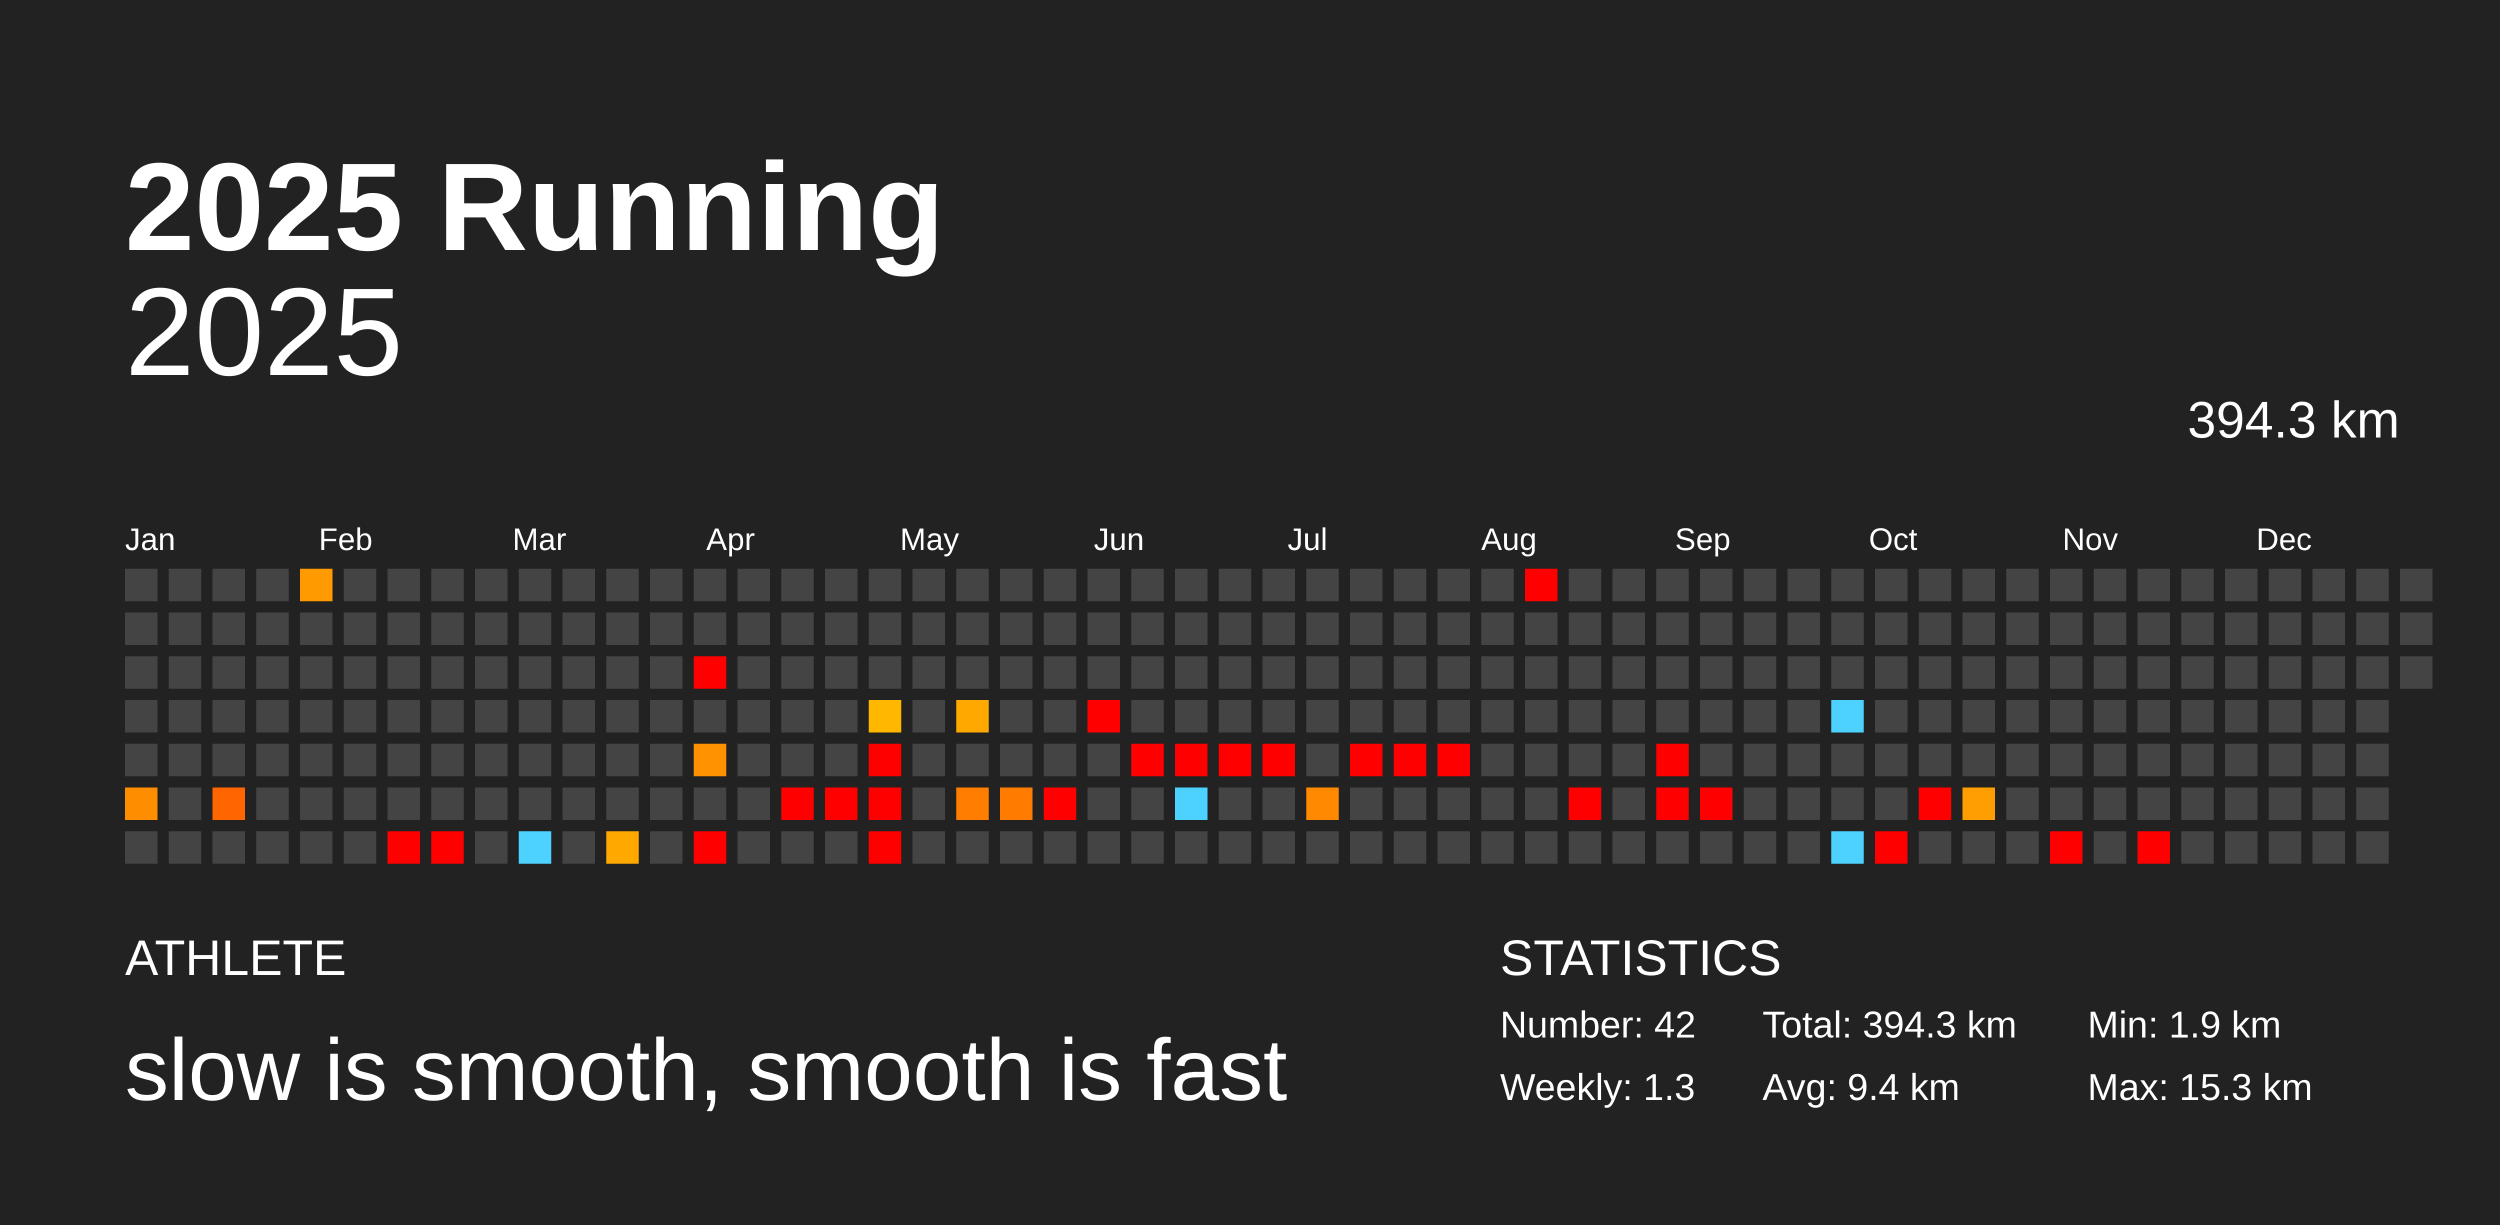
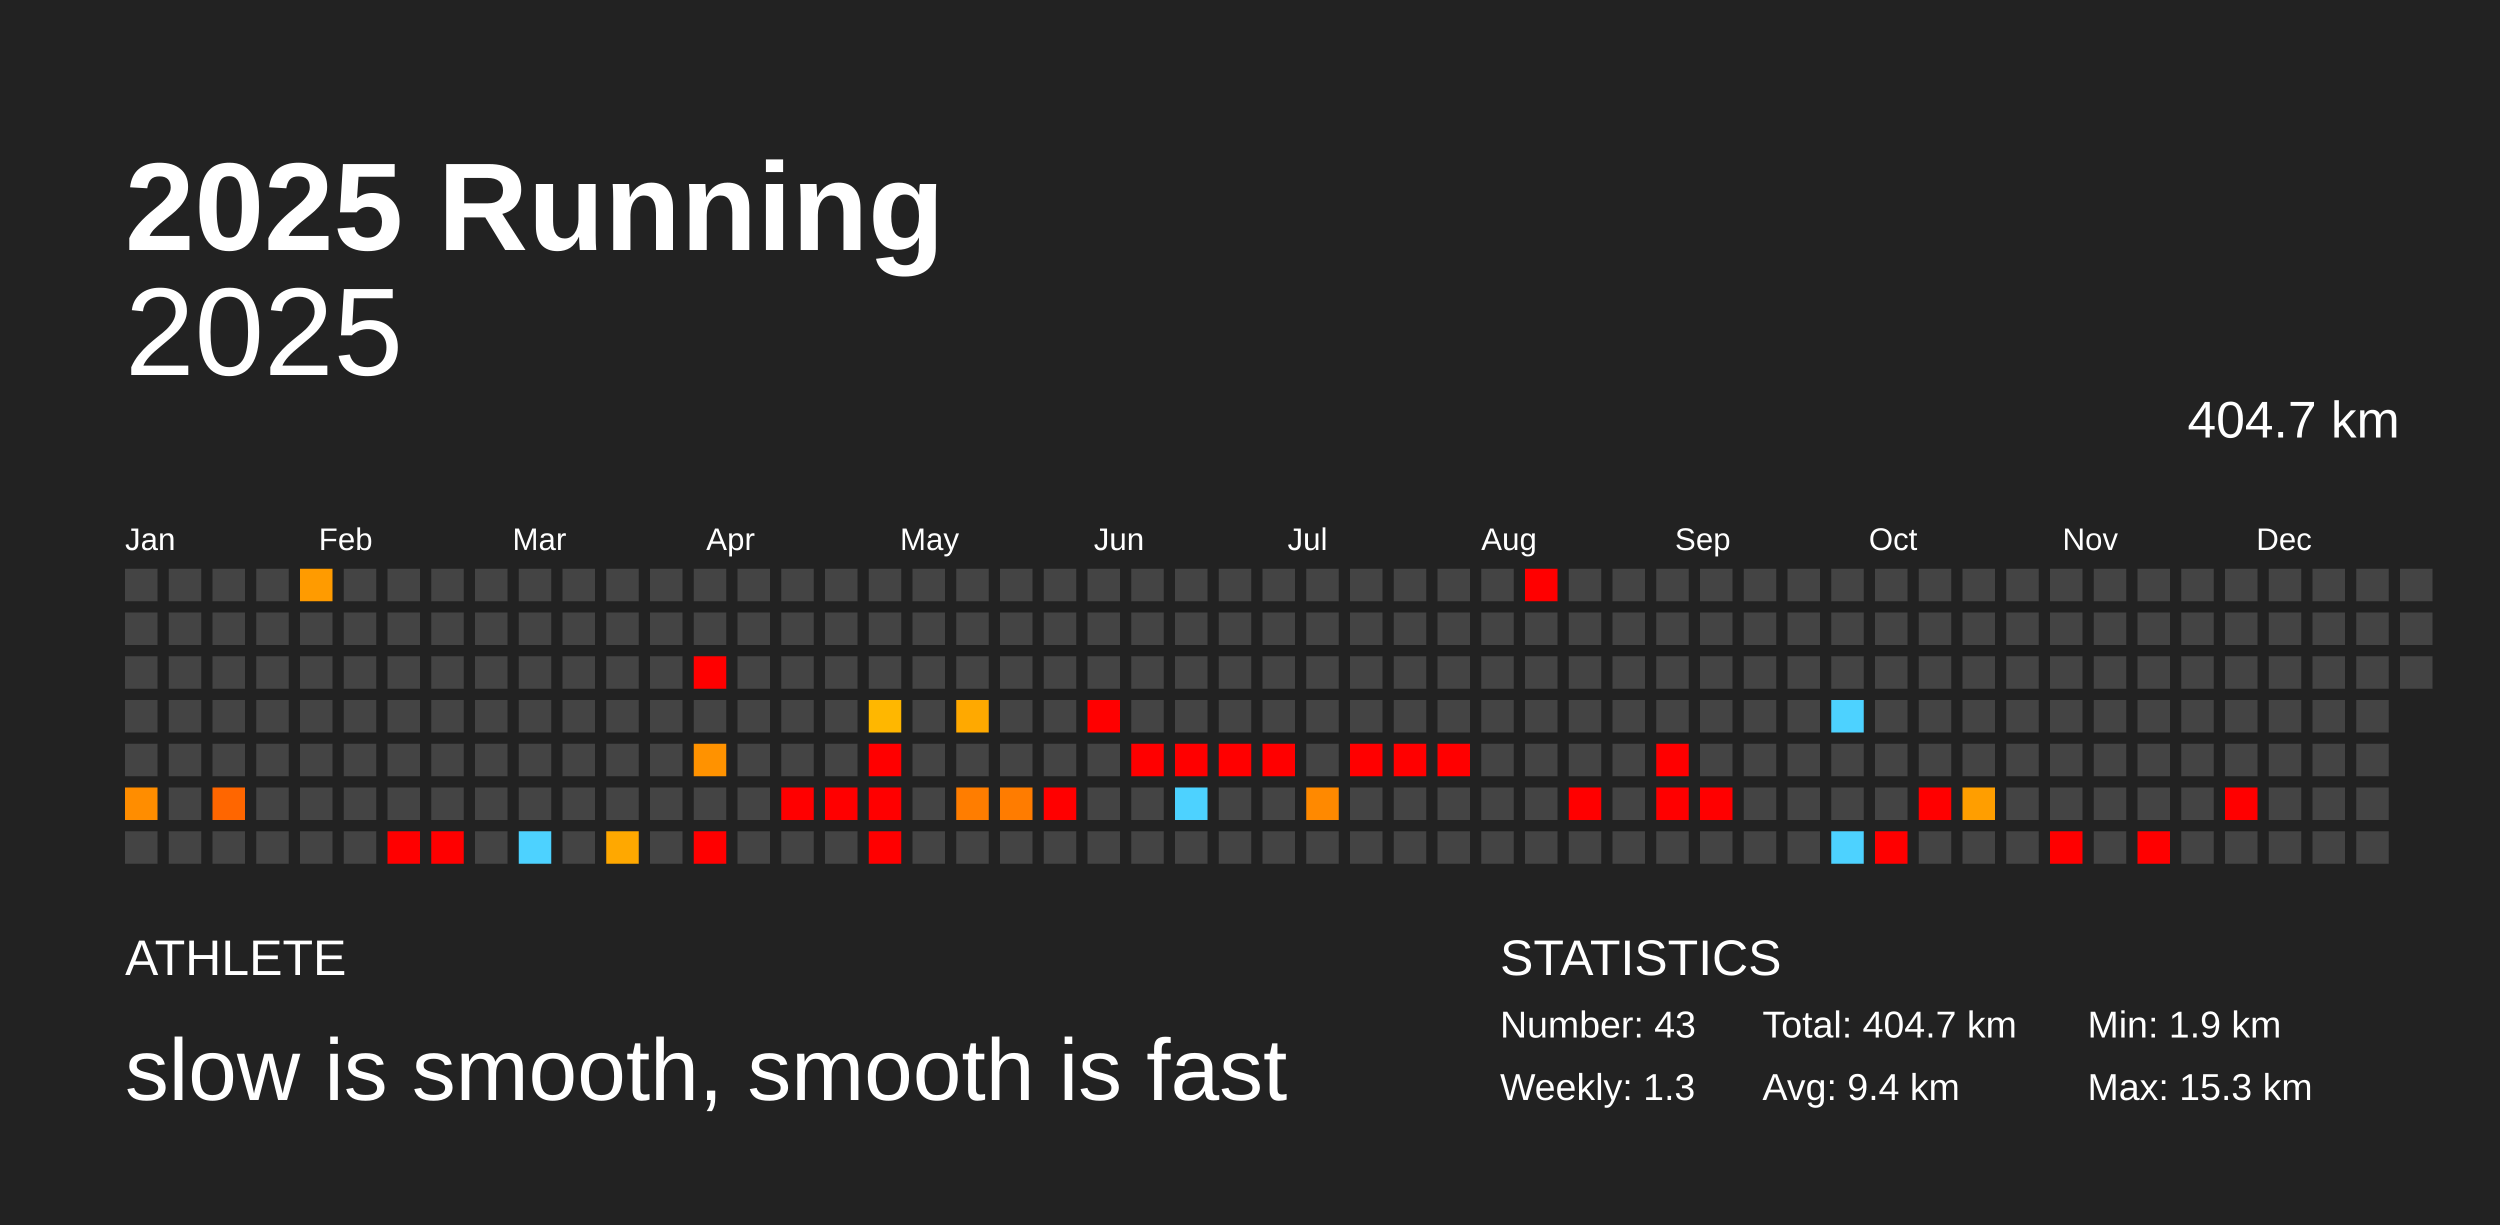
<svg xmlns="http://www.w3.org/2000/svg" baseProfile="full" height="98mm" version="1.1" viewBox="0,0,200,98" width="200mm">
  <defs />
  <rect fill="#222222" height="98" width="200" x="0" y="0" />
  <text fill="#FFFFFF" style="font-size:10px; font-family:Arial; font-weight:bold;" x="10" y="20">2025 Running</text>
  <text fill="#FFFFFF" style="font-size:4px; font-family:Arial" x="10" y="78">ATHLETE</text>
  <text fill="#FFFFFF" style="font-size:7px; font-family:Arial" x="10" y="88">slow is smooth, smooth is fast</text>
  <text fill="#FFFFFF" style="font-size:4px; font-family:Arial" x="120" y="78">STATISTICS</text>
-   <text fill="#FFFFFF" style="font-size:3px; font-family:Arial" x="120" y="83">Number: 42</text>
+   <text fill="#FFFFFF" style="font-size:3px; font-family:Arial" x="120" y="83">Number: 43</text>
  <text fill="#FFFFFF" style="font-size:3px; font-family:Arial" x="120" y="88">Weekly: 1.3</text>
-   <text fill="#FFFFFF" style="font-size:3px; font-family:Arial" x="141" y="83">Total: 394.3 km</text>
+   <text fill="#FFFFFF" style="font-size:3px; font-family:Arial" x="141" y="83">Total: 404.7 km</text>
  <text fill="#FFFFFF" style="font-size:3px; font-family:Arial" x="141" y="88">Avg: 9.4 km</text>
  <text fill="#FFFFFF" style="font-size:3px; font-family:Arial" x="167" y="83">Min: 1.9 km</text>
  <text fill="#FFFFFF" style="font-size:3px; font-family:Arial" x="167" y="88">Max: 15.3 km</text>
  <text alignment-baseline="hanging" fill="#FFFFFF" style="font-size:10.0px; font-family:Arial;" x="10" y="30">2025</text>
-   <text alignment-baseline="hanging" fill="#FFFFFF" style="font-size:4.125px; font-family:Arial;" x="175" y="35">394.3 km</text>
+   <text alignment-baseline="hanging" fill="#FFFFFF" style="font-size:4.125px; font-family:Arial;" x="175" y="35">404.7 km</text>
  <text fill="#FFFFFF" style="font-size:2.5px; font-family:Arial" x="10.0" y="44">Jan</text>
  <text fill="#FFFFFF" style="font-size:2.5px; font-family:Arial" x="25.5" y="44">Feb</text>
  <text fill="#FFFFFF" style="font-size:2.5px; font-family:Arial" x="41.0" y="44">Mar</text>
  <text fill="#FFFFFF" style="font-size:2.5px; font-family:Arial" x="56.5" y="44">Apr</text>
  <text fill="#FFFFFF" style="font-size:2.5px; font-family:Arial" x="72.0" y="44">May</text>
  <text fill="#FFFFFF" style="font-size:2.5px; font-family:Arial" x="87.5" y="44">Jun</text>
  <text fill="#FFFFFF" style="font-size:2.5px; font-family:Arial" x="103.0" y="44">Jul</text>
  <text fill="#FFFFFF" style="font-size:2.5px; font-family:Arial" x="118.5" y="44">Aug</text>
  <text fill="#FFFFFF" style="font-size:2.5px; font-family:Arial" x="134.0" y="44">Sep</text>
  <text fill="#FFFFFF" style="font-size:2.5px; font-family:Arial" x="149.5" y="44">Oct</text>
  <text fill="#FFFFFF" style="font-size:2.5px; font-family:Arial" x="165.0" y="44">Nov</text>
  <text fill="#FFFFFF" style="font-size:2.5px; font-family:Arial" x="180.5" y="44">Dec</text>
  <rect fill="#444444" height="2.6" width="2.6" x="10.0" y="45.5" />
  <rect fill="#444444" height="2.6" width="2.6" x="10.0" y="49.0" />
  <rect fill="#444444" height="2.6" width="2.6" x="10.0" y="52.5" />
  <rect fill="#444444" height="2.6" width="2.6" x="10.0" y="56.0" />
  <rect fill="#444444" height="2.6" width="2.6" x="10.0" y="59.5" />
  <rect fill="#ff8d00" height="2.6" width="2.6" x="10.0" y="63.0" />
  <rect fill="#444444" height="2.6" width="2.6" x="10.0" y="66.5" />
  <rect fill="#444444" height="2.6" width="2.6" x="13.5" y="45.5" />
  <rect fill="#444444" height="2.6" width="2.6" x="13.5" y="49.0" />
  <rect fill="#444444" height="2.6" width="2.6" x="13.5" y="52.5" />
  <rect fill="#444444" height="2.6" width="2.6" x="13.5" y="56.0" />
  <rect fill="#444444" height="2.6" width="2.6" x="13.5" y="59.5" />
  <rect fill="#444444" height="2.6" width="2.6" x="13.5" y="63.0" />
  <rect fill="#444444" height="2.6" width="2.6" x="13.5" y="66.5" />
  <rect fill="#444444" height="2.6" width="2.6" x="17.0" y="45.5" />
  <rect fill="#444444" height="2.6" width="2.6" x="17.0" y="49.0" />
  <rect fill="#444444" height="2.6" width="2.6" x="17.0" y="52.5" />
  <rect fill="#444444" height="2.6" width="2.6" x="17.0" y="56.0" />
  <rect fill="#444444" height="2.6" width="2.6" x="17.0" y="59.5" />
  <rect fill="#ff6600" height="2.6" width="2.6" x="17.0" y="63.0" />
  <rect fill="#444444" height="2.6" width="2.6" x="17.0" y="66.5" />
  <rect fill="#444444" height="2.6" width="2.6" x="20.5" y="45.5" />
  <rect fill="#444444" height="2.6" width="2.6" x="20.5" y="49.0" />
  <rect fill="#444444" height="2.6" width="2.6" x="20.5" y="52.5" />
  <rect fill="#444444" height="2.6" width="2.6" x="20.5" y="56.0" />
  <rect fill="#444444" height="2.6" width="2.6" x="20.5" y="59.5" />
  <rect fill="#444444" height="2.6" width="2.6" x="20.5" y="63.0" />
  <rect fill="#444444" height="2.6" width="2.6" x="20.5" y="66.5" />
  <rect fill="#ff9b00" height="2.6" width="2.6" x="24.0" y="45.5" />
  <rect fill="#444444" height="2.6" width="2.6" x="24.0" y="49.0" />
  <rect fill="#444444" height="2.6" width="2.6" x="24.0" y="52.5" />
  <rect fill="#444444" height="2.6" width="2.6" x="24.0" y="56.0" />
  <rect fill="#444444" height="2.6" width="2.6" x="24.0" y="59.5" />
  <rect fill="#444444" height="2.6" width="2.6" x="24.0" y="63.0" />
  <rect fill="#444444" height="2.6" width="2.6" x="24.0" y="66.5" />
  <rect fill="#444444" height="2.6" width="2.6" x="27.5" y="45.5" />
  <rect fill="#444444" height="2.6" width="2.6" x="27.5" y="49.0" />
  <rect fill="#444444" height="2.6" width="2.6" x="27.5" y="52.5" />
  <rect fill="#444444" height="2.6" width="2.6" x="27.5" y="56.0" />
  <rect fill="#444444" height="2.6" width="2.6" x="27.5" y="59.5" />
  <rect fill="#444444" height="2.6" width="2.6" x="27.5" y="63.0" />
  <rect fill="#444444" height="2.6" width="2.6" x="27.5" y="66.5" />
  <rect fill="#444444" height="2.6" width="2.6" x="31.0" y="45.5" />
  <rect fill="#444444" height="2.6" width="2.6" x="31.0" y="49.0" />
  <rect fill="#444444" height="2.6" width="2.6" x="31.0" y="52.5" />
  <rect fill="#444444" height="2.6" width="2.6" x="31.0" y="56.0" />
  <rect fill="#444444" height="2.6" width="2.6" x="31.0" y="59.5" />
  <rect fill="#444444" height="2.6" width="2.6" x="31.0" y="63.0" />
  <rect fill="red" height="2.6" width="2.6" x="31.0" y="66.5" />
  <rect fill="#444444" height="2.6" width="2.6" x="34.5" y="45.5" />
  <rect fill="#444444" height="2.6" width="2.6" x="34.5" y="49.0" />
  <rect fill="#444444" height="2.6" width="2.6" x="34.5" y="52.5" />
  <rect fill="#444444" height="2.6" width="2.6" x="34.5" y="56.0" />
  <rect fill="#444444" height="2.6" width="2.6" x="34.5" y="59.5" />
  <rect fill="#444444" height="2.6" width="2.6" x="34.5" y="63.0" />
  <rect fill="red" height="2.6" width="2.6" x="34.5" y="66.5" />
  <rect fill="#444444" height="2.6" width="2.6" x="38.0" y="45.5" />
  <rect fill="#444444" height="2.6" width="2.6" x="38.0" y="49.0" />
  <rect fill="#444444" height="2.6" width="2.6" x="38.0" y="52.5" />
  <rect fill="#444444" height="2.6" width="2.6" x="38.0" y="56.0" />
  <rect fill="#444444" height="2.6" width="2.6" x="38.0" y="59.5" />
  <rect fill="#444444" height="2.6" width="2.6" x="38.0" y="63.0" />
  <rect fill="#444444" height="2.6" width="2.6" x="38.0" y="66.5" />
  <rect fill="#444444" height="2.6" width="2.6" x="41.5" y="45.5" />
  <rect fill="#444444" height="2.6" width="2.6" x="41.5" y="49.0" />
  <rect fill="#444444" height="2.6" width="2.6" x="41.5" y="52.5" />
  <rect fill="#444444" height="2.6" width="2.6" x="41.5" y="56.0" />
  <rect fill="#444444" height="2.6" width="2.6" x="41.5" y="59.5" />
  <rect fill="#444444" height="2.6" width="2.6" x="41.5" y="63.0" />
  <rect fill="#4dd2ff" height="2.6" width="2.6" x="41.5" y="66.5" />
  <rect fill="#444444" height="2.6" width="2.6" x="45.0" y="45.5" />
  <rect fill="#444444" height="2.6" width="2.6" x="45.0" y="49.0" />
  <rect fill="#444444" height="2.6" width="2.6" x="45.0" y="52.5" />
  <rect fill="#444444" height="2.6" width="2.6" x="45.0" y="56.0" />
  <rect fill="#444444" height="2.6" width="2.6" x="45.0" y="59.5" />
  <rect fill="#444444" height="2.6" width="2.6" x="45.0" y="63.0" />
  <rect fill="#444444" height="2.6" width="2.6" x="45.0" y="66.5" />
  <rect fill="#444444" height="2.6" width="2.6" x="48.5" y="45.5" />
  <rect fill="#444444" height="2.6" width="2.6" x="48.5" y="49.0" />
  <rect fill="#444444" height="2.6" width="2.6" x="48.5" y="52.5" />
  <rect fill="#444444" height="2.6" width="2.6" x="48.5" y="56.0" />
  <rect fill="#444444" height="2.6" width="2.6" x="48.5" y="59.5" />
  <rect fill="#444444" height="2.6" width="2.6" x="48.5" y="63.0" />
  <rect fill="#ffa800" height="2.6" width="2.6" x="48.5" y="66.5" />
  <rect fill="#444444" height="2.6" width="2.6" x="52.0" y="45.5" />
  <rect fill="#444444" height="2.6" width="2.6" x="52.0" y="49.0" />
  <rect fill="#444444" height="2.6" width="2.6" x="52.0" y="52.5" />
  <rect fill="#444444" height="2.6" width="2.6" x="52.0" y="56.0" />
  <rect fill="#444444" height="2.6" width="2.6" x="52.0" y="59.5" />
  <rect fill="#444444" height="2.6" width="2.6" x="52.0" y="63.0" />
  <rect fill="#444444" height="2.6" width="2.6" x="52.0" y="66.5" />
  <rect fill="#444444" height="2.6" width="2.6" x="55.5" y="45.5" />
  <rect fill="#444444" height="2.6" width="2.6" x="55.5" y="49.0" />
  <rect fill="red" height="2.6" width="2.6" x="55.5" y="52.5" />
  <rect fill="#444444" height="2.6" width="2.6" x="55.5" y="56.0" />
  <rect fill="#ff9200" height="2.6" width="2.6" x="55.5" y="59.5" />
  <rect fill="#444444" height="2.6" width="2.6" x="55.5" y="63.0" />
  <rect fill="red" height="2.6" width="2.6" x="55.5" y="66.5" />
  <rect fill="#444444" height="2.6" width="2.6" x="59.0" y="45.5" />
  <rect fill="#444444" height="2.6" width="2.6" x="59.0" y="49.0" />
  <rect fill="#444444" height="2.6" width="2.6" x="59.0" y="52.5" />
  <rect fill="#444444" height="2.6" width="2.6" x="59.0" y="56.0" />
  <rect fill="#444444" height="2.6" width="2.6" x="59.0" y="59.5" />
  <rect fill="#444444" height="2.6" width="2.6" x="59.0" y="63.0" />
  <rect fill="#444444" height="2.6" width="2.6" x="59.0" y="66.5" />
  <rect fill="#444444" height="2.6" width="2.6" x="62.5" y="45.5" />
  <rect fill="#444444" height="2.6" width="2.6" x="62.5" y="49.0" />
  <rect fill="#444444" height="2.6" width="2.6" x="62.5" y="52.5" />
  <rect fill="#444444" height="2.6" width="2.6" x="62.5" y="56.0" />
  <rect fill="#444444" height="2.6" width="2.6" x="62.5" y="59.5" />
  <rect fill="red" height="2.6" width="2.6" x="62.5" y="63.0" />
  <rect fill="#444444" height="2.6" width="2.6" x="62.5" y="66.5" />
  <rect fill="#444444" height="2.6" width="2.6" x="66.0" y="45.5" />
  <rect fill="#444444" height="2.6" width="2.6" x="66.0" y="49.0" />
  <rect fill="#444444" height="2.6" width="2.6" x="66.0" y="52.5" />
  <rect fill="#444444" height="2.6" width="2.6" x="66.0" y="56.0" />
  <rect fill="#444444" height="2.6" width="2.6" x="66.0" y="59.5" />
  <rect fill="red" height="2.6" width="2.6" x="66.0" y="63.0" />
  <rect fill="#444444" height="2.6" width="2.6" x="66.0" y="66.5" />
  <rect fill="#444444" height="2.6" width="2.6" x="69.5" y="45.5" />
  <rect fill="#444444" height="2.6" width="2.6" x="69.5" y="49.0" />
  <rect fill="#444444" height="2.6" width="2.6" x="69.5" y="52.5" />
  <rect fill="#ffb700" height="2.6" width="2.6" x="69.5" y="56.0" />
  <rect fill="red" height="2.6" width="2.6" x="69.5" y="59.5" />
  <rect fill="red" height="2.6" width="2.6" x="69.5" y="63.0" />
  <rect fill="red" height="2.6" width="2.6" x="69.5" y="66.5" />
  <rect fill="#444444" height="2.6" width="2.6" x="73.0" y="45.5" />
  <rect fill="#444444" height="2.6" width="2.6" x="73.0" y="49.0" />
  <rect fill="#444444" height="2.6" width="2.6" x="73.0" y="52.5" />
  <rect fill="#444444" height="2.6" width="2.6" x="73.0" y="56.0" />
  <rect fill="#444444" height="2.6" width="2.6" x="73.0" y="59.5" />
  <rect fill="#444444" height="2.6" width="2.6" x="73.0" y="63.0" />
  <rect fill="#444444" height="2.6" width="2.6" x="73.0" y="66.5" />
  <rect fill="#444444" height="2.6" width="2.6" x="76.5" y="45.5" />
  <rect fill="#444444" height="2.6" width="2.6" x="76.5" y="49.0" />
  <rect fill="#444444" height="2.6" width="2.6" x="76.5" y="52.5" />
  <rect fill="#ffa900" height="2.6" width="2.6" x="76.5" y="56.0" />
  <rect fill="#444444" height="2.6" width="2.6" x="76.5" y="59.5" />
  <rect fill="#ff7d00" height="2.6" width="2.6" x="76.5" y="63.0" />
  <rect fill="#444444" height="2.6" width="2.6" x="76.5" y="66.5" />
  <rect fill="#444444" height="2.6" width="2.6" x="80.0" y="45.5" />
  <rect fill="#444444" height="2.6" width="2.6" x="80.0" y="49.0" />
  <rect fill="#444444" height="2.6" width="2.6" x="80.0" y="52.5" />
  <rect fill="#444444" height="2.6" width="2.6" x="80.0" y="56.0" />
  <rect fill="#444444" height="2.6" width="2.6" x="80.0" y="59.5" />
  <rect fill="#ff7c00" height="2.6" width="2.6" x="80.0" y="63.0" />
  <rect fill="#444444" height="2.6" width="2.6" x="80.0" y="66.5" />
  <rect fill="#444444" height="2.6" width="2.6" x="83.5" y="45.5" />
  <rect fill="#444444" height="2.6" width="2.6" x="83.5" y="49.0" />
  <rect fill="#444444" height="2.6" width="2.6" x="83.5" y="52.5" />
  <rect fill="#444444" height="2.6" width="2.6" x="83.5" y="56.0" />
  <rect fill="#444444" height="2.6" width="2.6" x="83.5" y="59.5" />
  <rect fill="red" height="2.6" width="2.6" x="83.5" y="63.0" />
  <rect fill="#444444" height="2.6" width="2.6" x="83.5" y="66.5" />
  <rect fill="#444444" height="2.6" width="2.6" x="87.0" y="45.5" />
  <rect fill="#444444" height="2.6" width="2.6" x="87.0" y="49.0" />
  <rect fill="#444444" height="2.6" width="2.6" x="87.0" y="52.5" />
  <rect fill="red" height="2.6" width="2.6" x="87.0" y="56.0" />
  <rect fill="#444444" height="2.6" width="2.6" x="87.0" y="59.5" />
  <rect fill="#444444" height="2.6" width="2.6" x="87.0" y="63.0" />
  <rect fill="#444444" height="2.6" width="2.6" x="87.0" y="66.5" />
  <rect fill="#444444" height="2.6" width="2.6" x="90.5" y="45.5" />
  <rect fill="#444444" height="2.6" width="2.6" x="90.5" y="49.0" />
  <rect fill="#444444" height="2.6" width="2.6" x="90.5" y="52.5" />
  <rect fill="#444444" height="2.6" width="2.6" x="90.5" y="56.0" />
  <rect fill="red" height="2.6" width="2.6" x="90.5" y="59.5" />
  <rect fill="#444444" height="2.6" width="2.6" x="90.5" y="63.0" />
  <rect fill="#444444" height="2.6" width="2.6" x="90.5" y="66.5" />
  <rect fill="#444444" height="2.6" width="2.6" x="94.0" y="45.5" />
  <rect fill="#444444" height="2.6" width="2.6" x="94.0" y="49.0" />
  <rect fill="#444444" height="2.6" width="2.6" x="94.0" y="52.5" />
  <rect fill="#444444" height="2.6" width="2.6" x="94.0" y="56.0" />
  <rect fill="red" height="2.6" width="2.6" x="94.0" y="59.5" />
  <rect fill="#4dd2ff" height="2.6" width="2.6" x="94.0" y="63.0" />
  <rect fill="#444444" height="2.6" width="2.6" x="94.0" y="66.5" />
  <rect fill="#444444" height="2.6" width="2.6" x="97.5" y="45.5" />
  <rect fill="#444444" height="2.6" width="2.6" x="97.5" y="49.0" />
  <rect fill="#444444" height="2.6" width="2.6" x="97.5" y="52.5" />
  <rect fill="#444444" height="2.6" width="2.6" x="97.5" y="56.0" />
  <rect fill="red" height="2.6" width="2.6" x="97.5" y="59.5" />
  <rect fill="#444444" height="2.6" width="2.6" x="97.5" y="63.0" />
  <rect fill="#444444" height="2.6" width="2.6" x="97.5" y="66.5" />
  <rect fill="#444444" height="2.6" width="2.6" x="101.0" y="45.5" />
  <rect fill="#444444" height="2.6" width="2.6" x="101.0" y="49.0" />
  <rect fill="#444444" height="2.6" width="2.6" x="101.0" y="52.5" />
  <rect fill="#444444" height="2.6" width="2.6" x="101.0" y="56.0" />
  <rect fill="red" height="2.6" width="2.6" x="101.0" y="59.5" />
  <rect fill="#444444" height="2.6" width="2.6" x="101.0" y="63.0" />
  <rect fill="#444444" height="2.6" width="2.6" x="101.0" y="66.5" />
  <rect fill="#444444" height="2.6" width="2.6" x="104.5" y="45.5" />
  <rect fill="#444444" height="2.6" width="2.6" x="104.5" y="49.0" />
  <rect fill="#444444" height="2.6" width="2.6" x="104.5" y="52.5" />
  <rect fill="#444444" height="2.6" width="2.6" x="104.5" y="56.0" />
  <rect fill="#444444" height="2.6" width="2.6" x="104.5" y="59.5" />
  <rect fill="#ff8900" height="2.6" width="2.6" x="104.5" y="63.0" />
  <rect fill="#444444" height="2.6" width="2.6" x="104.5" y="66.5" />
  <rect fill="#444444" height="2.6" width="2.6" x="108.0" y="45.5" />
  <rect fill="#444444" height="2.6" width="2.6" x="108.0" y="49.0" />
  <rect fill="#444444" height="2.6" width="2.6" x="108.0" y="52.5" />
  <rect fill="#444444" height="2.6" width="2.6" x="108.0" y="56.0" />
  <rect fill="red" height="2.6" width="2.6" x="108.0" y="59.5" />
  <rect fill="#444444" height="2.6" width="2.6" x="108.0" y="63.0" />
  <rect fill="#444444" height="2.6" width="2.6" x="108.0" y="66.5" />
  <rect fill="#444444" height="2.6" width="2.6" x="111.5" y="45.5" />
  <rect fill="#444444" height="2.6" width="2.6" x="111.5" y="49.0" />
  <rect fill="#444444" height="2.6" width="2.6" x="111.5" y="52.5" />
  <rect fill="#444444" height="2.6" width="2.6" x="111.5" y="56.0" />
  <rect fill="red" height="2.6" width="2.6" x="111.5" y="59.5" />
  <rect fill="#444444" height="2.6" width="2.6" x="111.5" y="63.0" />
  <rect fill="#444444" height="2.6" width="2.6" x="111.5" y="66.5" />
  <rect fill="#444444" height="2.6" width="2.6" x="115.0" y="45.5" />
  <rect fill="#444444" height="2.6" width="2.6" x="115.0" y="49.0" />
  <rect fill="#444444" height="2.6" width="2.6" x="115.0" y="52.5" />
  <rect fill="#444444" height="2.6" width="2.6" x="115.0" y="56.0" />
  <rect fill="red" height="2.6" width="2.6" x="115.0" y="59.5" />
  <rect fill="#444444" height="2.6" width="2.6" x="115.0" y="63.0" />
  <rect fill="#444444" height="2.6" width="2.6" x="115.0" y="66.5" />
  <rect fill="#444444" height="2.6" width="2.6" x="118.5" y="45.5" />
  <rect fill="#444444" height="2.6" width="2.6" x="118.5" y="49.0" />
  <rect fill="#444444" height="2.6" width="2.6" x="118.5" y="52.5" />
  <rect fill="#444444" height="2.6" width="2.6" x="118.5" y="56.0" />
  <rect fill="#444444" height="2.6" width="2.6" x="118.5" y="59.5" />
  <rect fill="#444444" height="2.6" width="2.6" x="118.5" y="63.0" />
  <rect fill="#444444" height="2.6" width="2.6" x="118.5" y="66.5" />
  <rect fill="red" height="2.6" width="2.6" x="122.0" y="45.5" />
  <rect fill="#444444" height="2.6" width="2.6" x="122.0" y="49.0" />
  <rect fill="#444444" height="2.6" width="2.6" x="122.0" y="52.5" />
  <rect fill="#444444" height="2.6" width="2.6" x="122.0" y="56.0" />
  <rect fill="#444444" height="2.6" width="2.6" x="122.0" y="59.5" />
  <rect fill="#444444" height="2.6" width="2.6" x="122.0" y="63.0" />
  <rect fill="#444444" height="2.6" width="2.6" x="122.0" y="66.5" />
  <rect fill="#444444" height="2.6" width="2.6" x="125.5" y="45.5" />
  <rect fill="#444444" height="2.6" width="2.6" x="125.5" y="49.0" />
  <rect fill="#444444" height="2.6" width="2.6" x="125.5" y="52.5" />
  <rect fill="#444444" height="2.6" width="2.6" x="125.5" y="56.0" />
  <rect fill="#444444" height="2.6" width="2.6" x="125.5" y="59.5" />
  <rect fill="red" height="2.6" width="2.6" x="125.5" y="63.0" />
  <rect fill="#444444" height="2.6" width="2.6" x="125.5" y="66.5" />
  <rect fill="#444444" height="2.6" width="2.6" x="129.0" y="45.5" />
  <rect fill="#444444" height="2.6" width="2.6" x="129.0" y="49.0" />
  <rect fill="#444444" height="2.6" width="2.6" x="129.0" y="52.5" />
  <rect fill="#444444" height="2.6" width="2.6" x="129.0" y="56.0" />
  <rect fill="#444444" height="2.6" width="2.6" x="129.0" y="59.5" />
  <rect fill="#444444" height="2.6" width="2.6" x="129.0" y="63.0" />
  <rect fill="#444444" height="2.6" width="2.6" x="129.0" y="66.5" />
  <rect fill="#444444" height="2.6" width="2.6" x="132.5" y="45.5" />
  <rect fill="#444444" height="2.6" width="2.6" x="132.5" y="49.0" />
  <rect fill="#444444" height="2.6" width="2.6" x="132.5" y="52.5" />
  <rect fill="#444444" height="2.6" width="2.6" x="132.5" y="56.0" />
  <rect fill="red" height="2.6" width="2.6" x="132.5" y="59.5" />
  <rect fill="red" height="2.6" width="2.6" x="132.5" y="63.0" />
  <rect fill="#444444" height="2.6" width="2.6" x="132.5" y="66.5" />
  <rect fill="#444444" height="2.6" width="2.6" x="136.0" y="45.5" />
  <rect fill="#444444" height="2.6" width="2.6" x="136.0" y="49.0" />
  <rect fill="#444444" height="2.6" width="2.6" x="136.0" y="52.5" />
  <rect fill="#444444" height="2.6" width="2.6" x="136.0" y="56.0" />
  <rect fill="#444444" height="2.6" width="2.6" x="136.0" y="59.5" />
  <rect fill="red" height="2.6" width="2.6" x="136.0" y="63.0" />
  <rect fill="#444444" height="2.6" width="2.6" x="136.0" y="66.5" />
  <rect fill="#444444" height="2.6" width="2.6" x="139.5" y="45.5" />
  <rect fill="#444444" height="2.6" width="2.6" x="139.5" y="49.0" />
  <rect fill="#444444" height="2.6" width="2.6" x="139.5" y="52.5" />
  <rect fill="#444444" height="2.6" width="2.6" x="139.5" y="56.0" />
  <rect fill="#444444" height="2.6" width="2.6" x="139.5" y="59.5" />
  <rect fill="#444444" height="2.6" width="2.6" x="139.5" y="63.0" />
  <rect fill="#444444" height="2.6" width="2.6" x="139.5" y="66.5" />
  <rect fill="#444444" height="2.6" width="2.6" x="143.0" y="45.5" />
  <rect fill="#444444" height="2.6" width="2.6" x="143.0" y="49.0" />
  <rect fill="#444444" height="2.6" width="2.6" x="143.0" y="52.5" />
  <rect fill="#444444" height="2.6" width="2.6" x="143.0" y="56.0" />
  <rect fill="#444444" height="2.6" width="2.6" x="143.0" y="59.5" />
  <rect fill="#444444" height="2.6" width="2.6" x="143.0" y="63.0" />
  <rect fill="#444444" height="2.6" width="2.6" x="143.0" y="66.5" />
  <rect fill="#444444" height="2.6" width="2.6" x="146.5" y="45.5" />
  <rect fill="#444444" height="2.6" width="2.6" x="146.5" y="49.0" />
  <rect fill="#444444" height="2.6" width="2.6" x="146.5" y="52.5" />
  <rect fill="#4dd2ff" height="2.6" width="2.6" x="146.5" y="56.0" />
  <rect fill="#444444" height="2.6" width="2.6" x="146.5" y="59.5" />
  <rect fill="#444444" height="2.6" width="2.6" x="146.5" y="63.0" />
  <rect fill="#4dd2ff" height="2.6" width="2.6" x="146.5" y="66.5" />
  <rect fill="#444444" height="2.6" width="2.6" x="150.0" y="45.5" />
  <rect fill="#444444" height="2.6" width="2.6" x="150.0" y="49.0" />
  <rect fill="#444444" height="2.6" width="2.6" x="150.0" y="52.5" />
  <rect fill="#444444" height="2.6" width="2.6" x="150.0" y="56.0" />
  <rect fill="#444444" height="2.6" width="2.6" x="150.0" y="59.5" />
  <rect fill="#444444" height="2.6" width="2.6" x="150.0" y="63.0" />
  <rect fill="red" height="2.6" width="2.6" x="150.0" y="66.5" />
  <rect fill="#444444" height="2.6" width="2.6" x="153.5" y="45.5" />
  <rect fill="#444444" height="2.6" width="2.6" x="153.5" y="49.0" />
  <rect fill="#444444" height="2.6" width="2.6" x="153.5" y="52.5" />
  <rect fill="#444444" height="2.6" width="2.6" x="153.5" y="56.0" />
  <rect fill="#444444" height="2.6" width="2.6" x="153.5" y="59.5" />
  <rect fill="red" height="2.6" width="2.6" x="153.5" y="63.0" />
  <rect fill="#444444" height="2.6" width="2.6" x="153.5" y="66.5" />
  <rect fill="#444444" height="2.6" width="2.6" x="157.0" y="45.5" />
  <rect fill="#444444" height="2.6" width="2.6" x="157.0" y="49.0" />
  <rect fill="#444444" height="2.6" width="2.6" x="157.0" y="52.5" />
  <rect fill="#444444" height="2.6" width="2.6" x="157.0" y="56.0" />
  <rect fill="#444444" height="2.6" width="2.6" x="157.0" y="59.5" />
  <rect fill="#ff9e00" height="2.6" width="2.6" x="157.0" y="63.0" />
  <rect fill="#444444" height="2.6" width="2.6" x="157.0" y="66.5" />
  <rect fill="#444444" height="2.6" width="2.6" x="160.5" y="45.5" />
  <rect fill="#444444" height="2.6" width="2.6" x="160.5" y="49.0" />
  <rect fill="#444444" height="2.6" width="2.6" x="160.5" y="52.5" />
  <rect fill="#444444" height="2.6" width="2.6" x="160.5" y="56.0" />
  <rect fill="#444444" height="2.6" width="2.6" x="160.5" y="59.5" />
  <rect fill="#444444" height="2.6" width="2.6" x="160.5" y="63.0" />
  <rect fill="#444444" height="2.6" width="2.6" x="160.5" y="66.5" />
  <rect fill="#444444" height="2.6" width="2.6" x="164.0" y="45.5" />
  <rect fill="#444444" height="2.6" width="2.6" x="164.0" y="49.0" />
  <rect fill="#444444" height="2.6" width="2.6" x="164.0" y="52.5" />
  <rect fill="#444444" height="2.6" width="2.6" x="164.0" y="56.0" />
  <rect fill="#444444" height="2.6" width="2.6" x="164.0" y="59.5" />
  <rect fill="#444444" height="2.6" width="2.6" x="164.0" y="63.0" />
  <rect fill="red" height="2.6" width="2.6" x="164.0" y="66.5" />
  <rect fill="#444444" height="2.6" width="2.6" x="167.5" y="45.5" />
  <rect fill="#444444" height="2.6" width="2.6" x="167.5" y="49.0" />
  <rect fill="#444444" height="2.6" width="2.6" x="167.5" y="52.5" />
  <rect fill="#444444" height="2.6" width="2.6" x="167.5" y="56.0" />
  <rect fill="#444444" height="2.6" width="2.6" x="167.5" y="59.5" />
  <rect fill="#444444" height="2.6" width="2.6" x="167.5" y="63.0" />
  <rect fill="#444444" height="2.6" width="2.6" x="167.5" y="66.5" />
  <rect fill="#444444" height="2.6" width="2.6" x="171.0" y="45.5" />
  <rect fill="#444444" height="2.6" width="2.6" x="171.0" y="49.0" />
  <rect fill="#444444" height="2.6" width="2.6" x="171.0" y="52.5" />
  <rect fill="#444444" height="2.6" width="2.6" x="171.0" y="56.0" />
  <rect fill="#444444" height="2.6" width="2.6" x="171.0" y="59.5" />
  <rect fill="#444444" height="2.6" width="2.6" x="171.0" y="63.0" />
  <rect fill="red" height="2.6" width="2.6" x="171.0" y="66.5" />
  <rect fill="#444444" height="2.6" width="2.6" x="174.5" y="45.5" />
  <rect fill="#444444" height="2.6" width="2.6" x="174.5" y="49.0" />
  <rect fill="#444444" height="2.6" width="2.6" x="174.5" y="52.5" />
  <rect fill="#444444" height="2.6" width="2.6" x="174.5" y="56.0" />
  <rect fill="#444444" height="2.6" width="2.6" x="174.5" y="59.5" />
  <rect fill="#444444" height="2.6" width="2.6" x="174.5" y="63.0" />
  <rect fill="#444444" height="2.6" width="2.6" x="174.5" y="66.5" />
  <rect fill="#444444" height="2.6" width="2.6" x="178.0" y="45.5" />
  <rect fill="#444444" height="2.6" width="2.6" x="178.0" y="49.0" />
  <rect fill="#444444" height="2.6" width="2.6" x="178.0" y="52.5" />
  <rect fill="#444444" height="2.6" width="2.6" x="178.0" y="56.0" />
  <rect fill="#444444" height="2.6" width="2.6" x="178.0" y="59.5" />
-   <rect fill="#444444" height="2.6" width="2.6" x="178.0" y="63.0" />
+   <rect fill="red" height="2.6" width="2.6" x="178.0" y="63.0" />
  <rect fill="#444444" height="2.6" width="2.6" x="178.0" y="66.5" />
  <rect fill="#444444" height="2.6" width="2.6" x="181.5" y="45.5" />
  <rect fill="#444444" height="2.6" width="2.6" x="181.5" y="49.0" />
  <rect fill="#444444" height="2.6" width="2.6" x="181.5" y="52.5" />
  <rect fill="#444444" height="2.6" width="2.6" x="181.5" y="56.0" />
  <rect fill="#444444" height="2.6" width="2.6" x="181.5" y="59.5" />
  <rect fill="#444444" height="2.6" width="2.6" x="181.5" y="63.0" />
  <rect fill="#444444" height="2.6" width="2.6" x="181.5" y="66.5" />
  <rect fill="#444444" height="2.6" width="2.6" x="185.0" y="45.5" />
  <rect fill="#444444" height="2.6" width="2.6" x="185.0" y="49.0" />
  <rect fill="#444444" height="2.6" width="2.6" x="185.0" y="52.5" />
  <rect fill="#444444" height="2.6" width="2.6" x="185.0" y="56.0" />
  <rect fill="#444444" height="2.6" width="2.6" x="185.0" y="59.5" />
  <rect fill="#444444" height="2.6" width="2.6" x="185.0" y="63.0" />
  <rect fill="#444444" height="2.6" width="2.6" x="185.0" y="66.5" />
  <rect fill="#444444" height="2.6" width="2.6" x="188.5" y="45.5" />
  <rect fill="#444444" height="2.6" width="2.6" x="188.5" y="49.0" />
  <rect fill="#444444" height="2.6" width="2.6" x="188.5" y="52.5" />
  <rect fill="#444444" height="2.6" width="2.6" x="188.5" y="56.0" />
  <rect fill="#444444" height="2.6" width="2.6" x="188.5" y="59.5" />
  <rect fill="#444444" height="2.6" width="2.6" x="188.5" y="63.0" />
  <rect fill="#444444" height="2.6" width="2.6" x="188.5" y="66.5" />
  <rect fill="#444444" height="2.6" width="2.6" x="192.0" y="45.5" />
  <rect fill="#444444" height="2.6" width="2.6" x="192.0" y="49.0" />
  <rect fill="#444444" height="2.6" width="2.6" x="192.0" y="52.5" />
</svg>
